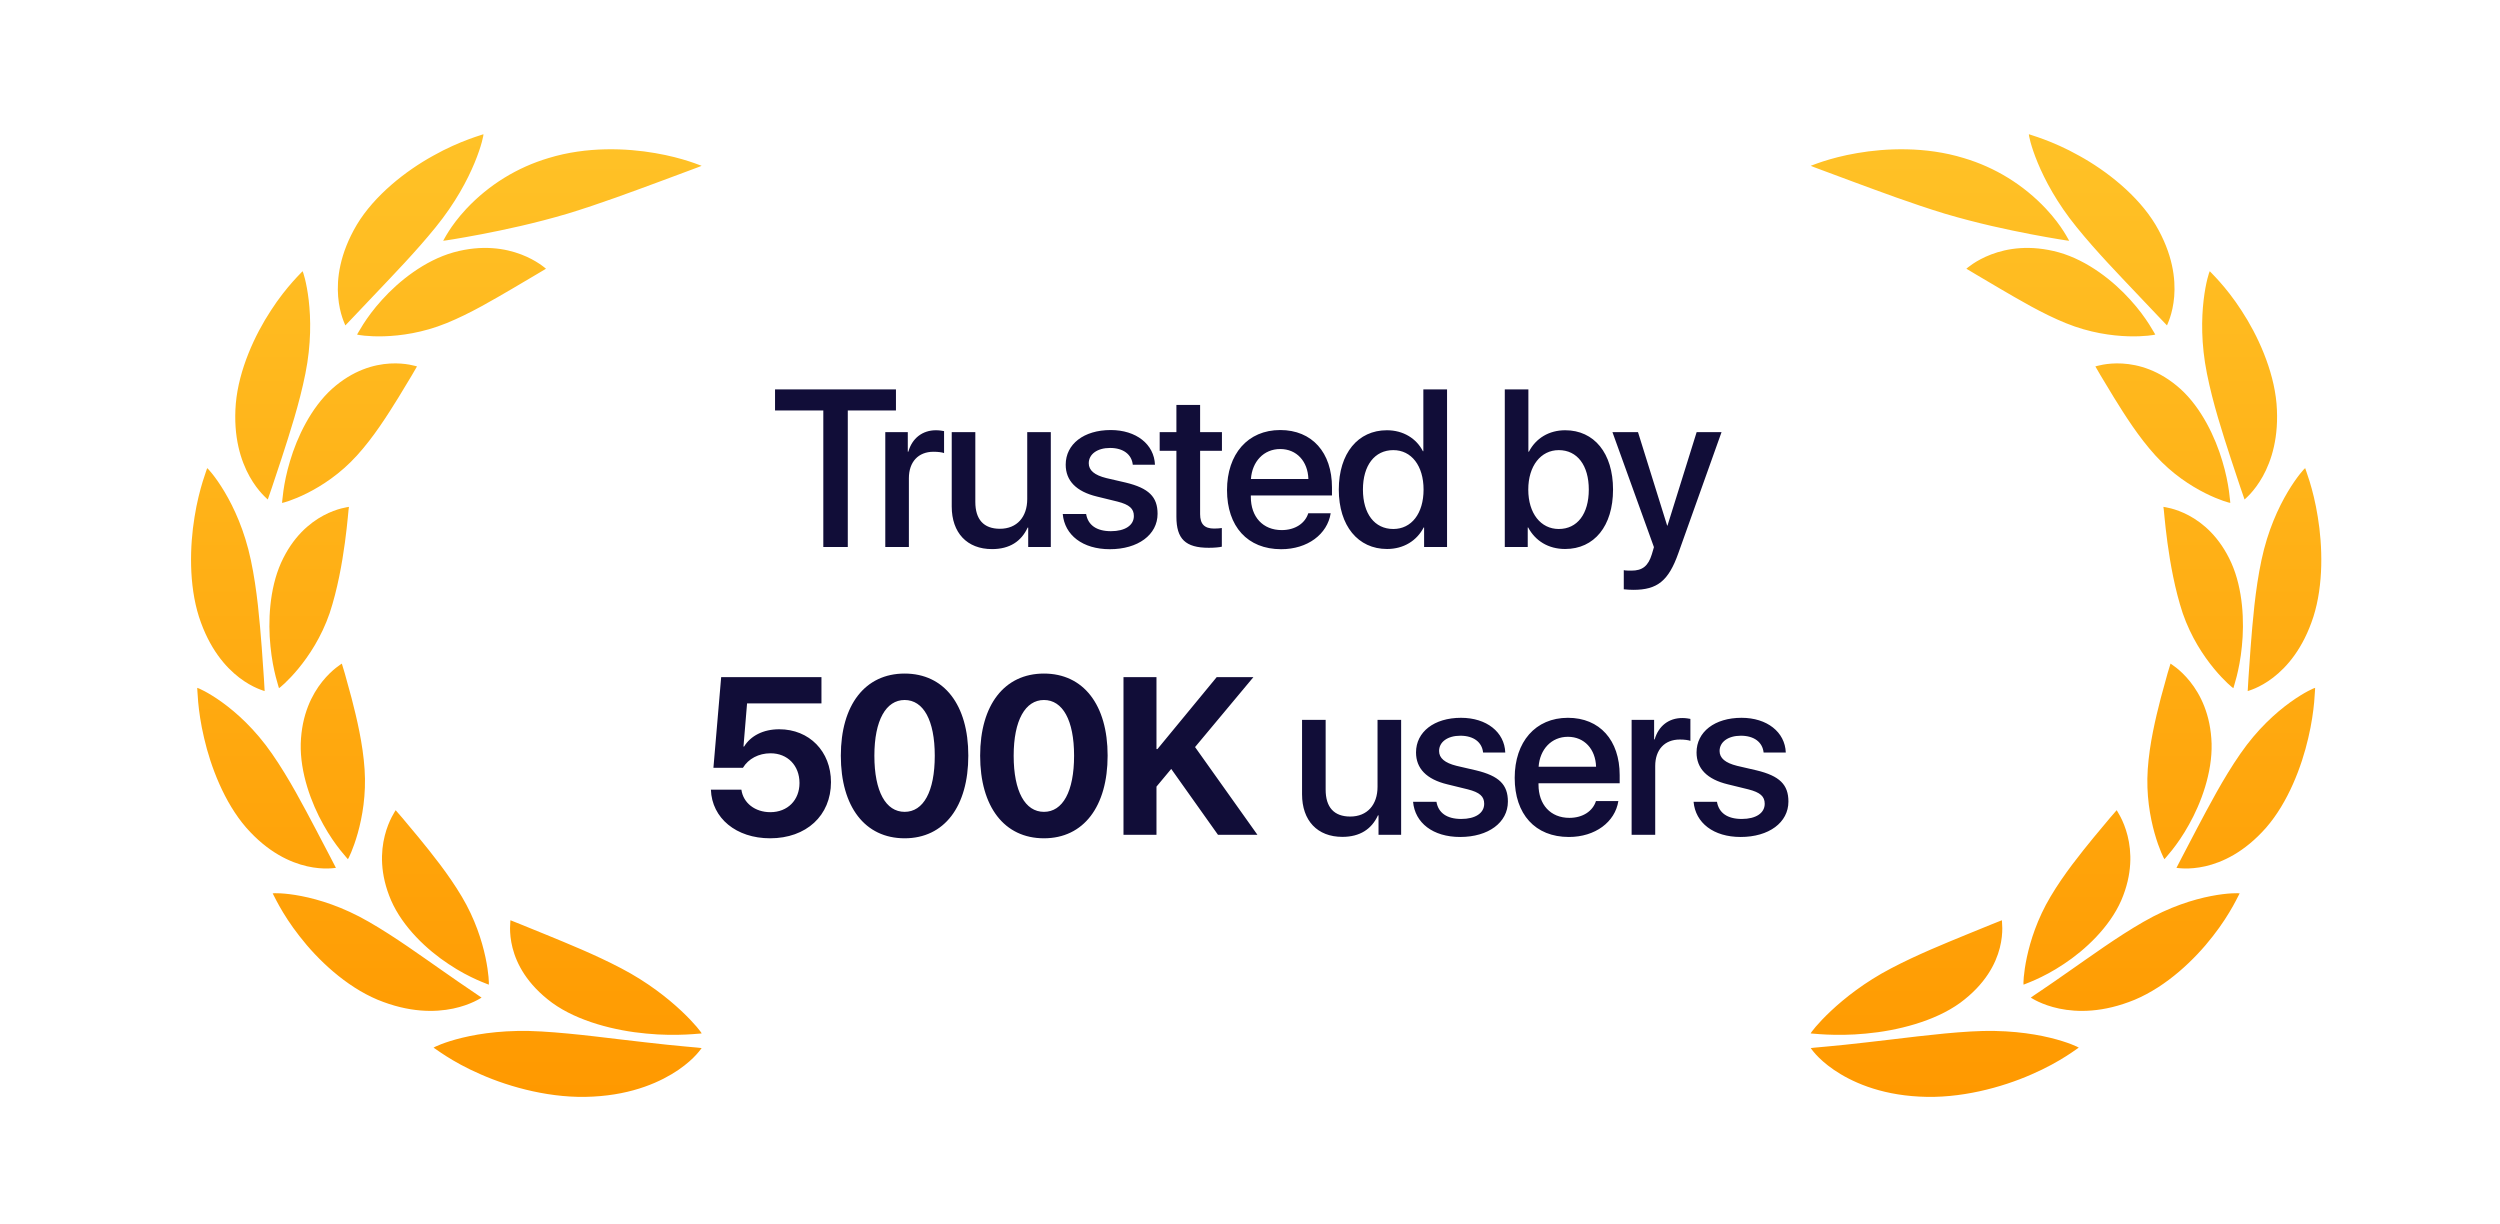
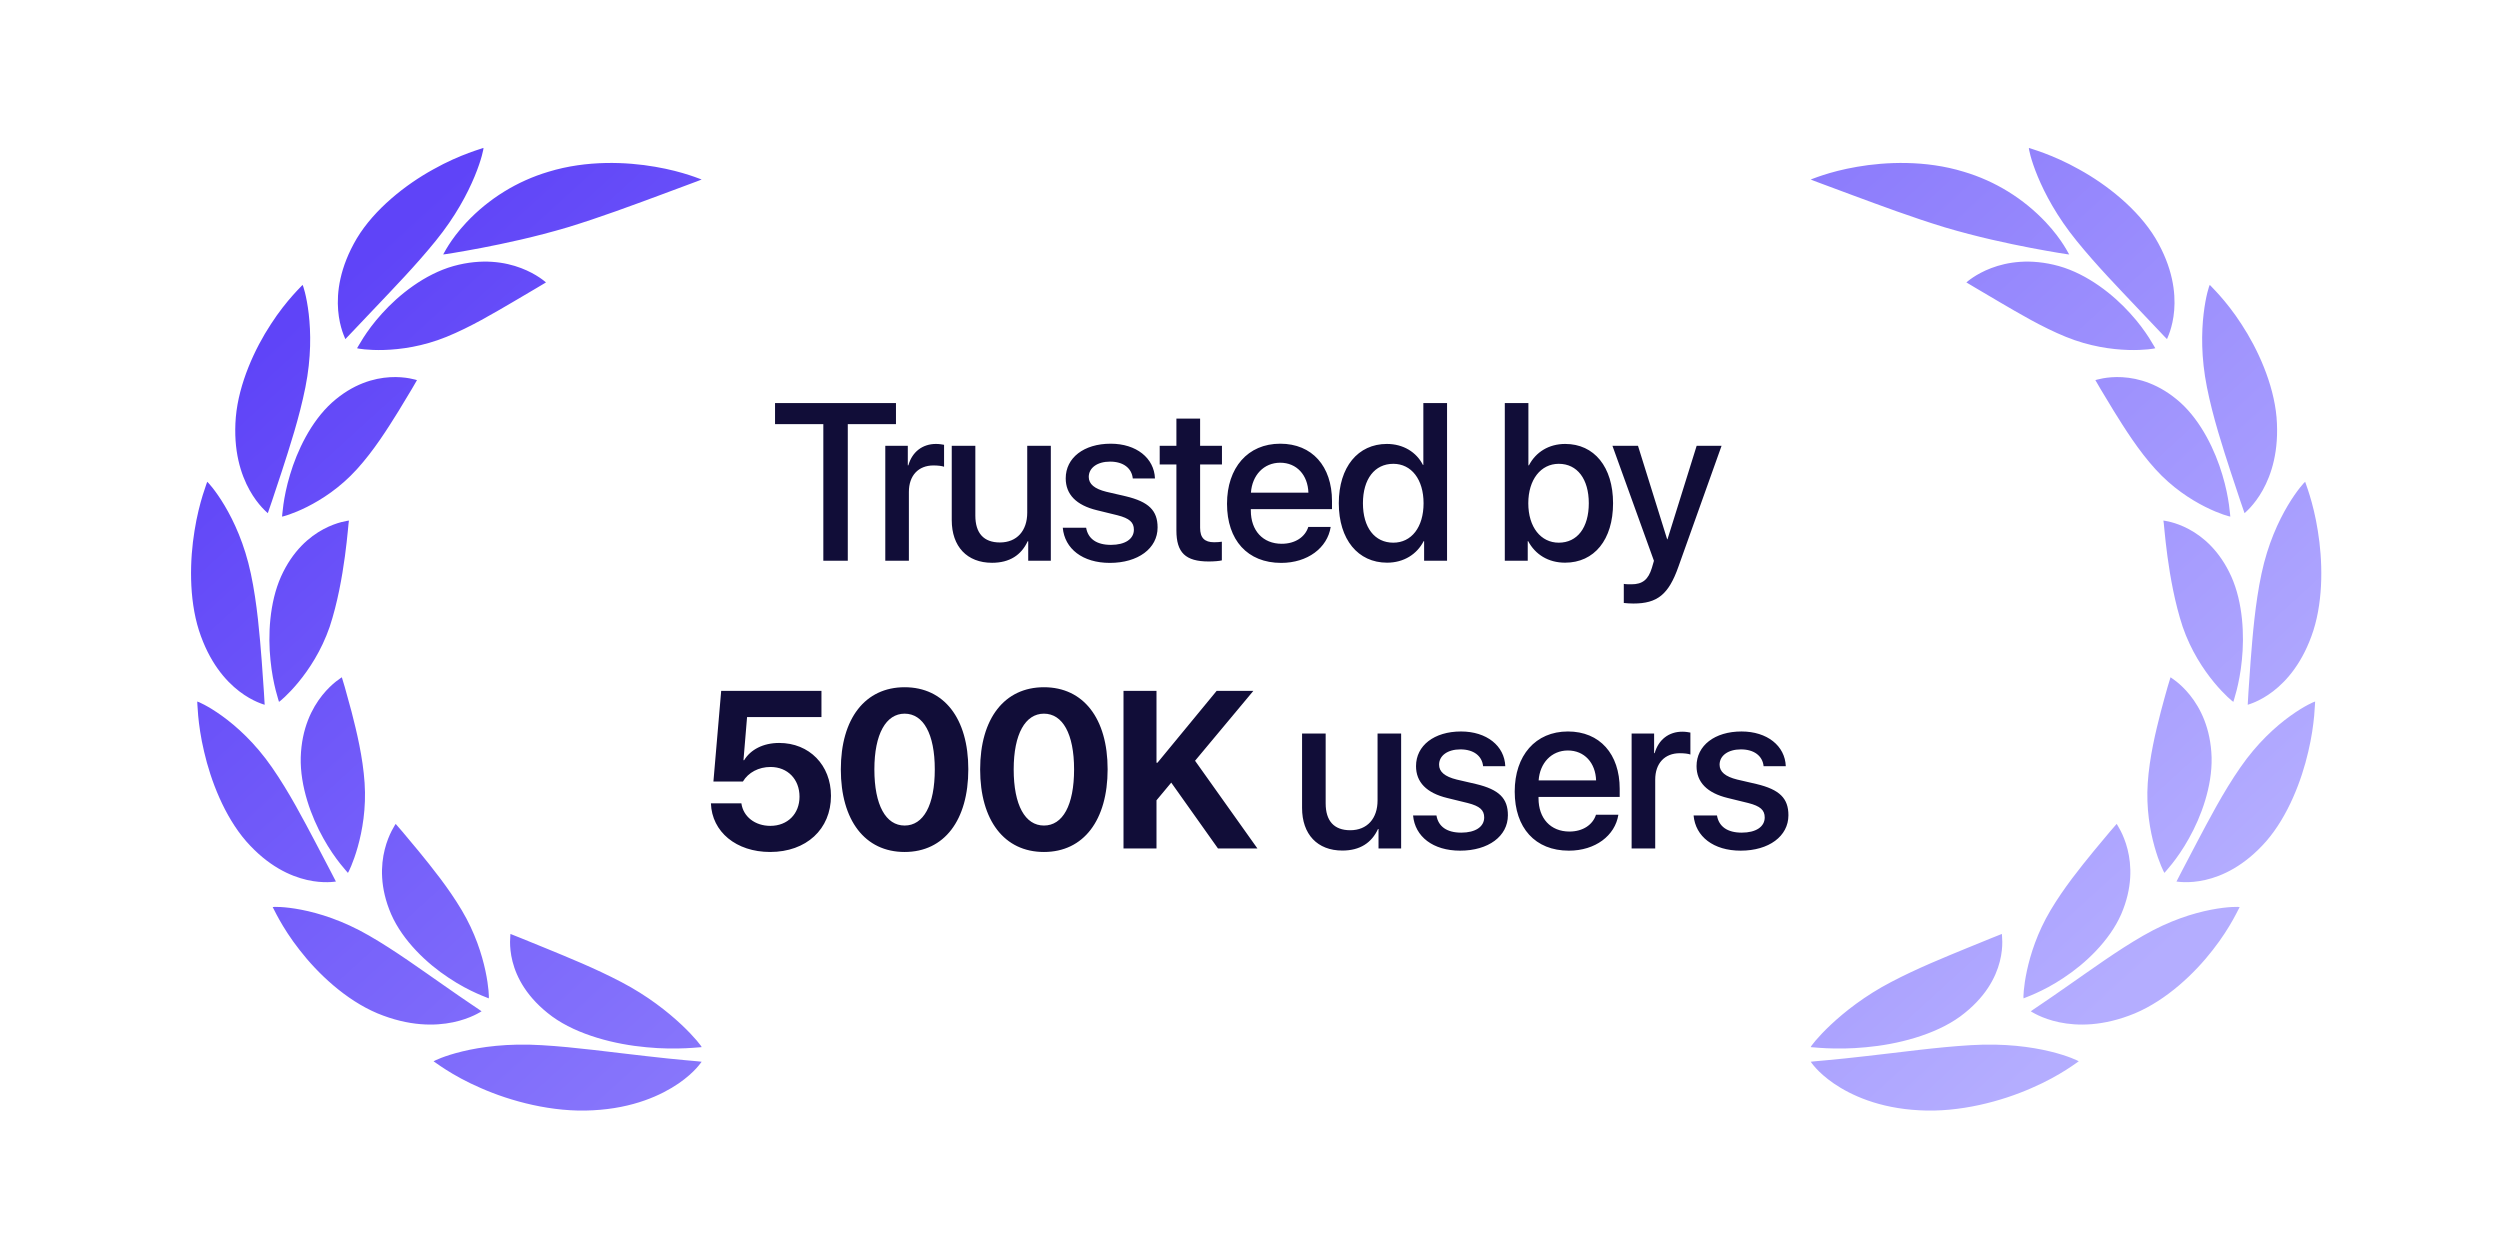
- <svg xmlns="http://www.w3.org/2000/svg" width="139" height="68" viewBox="0 0 139 68" fill="none">
-   <path d="M25.929 11.609C24.997 12.606 24.656 13.391 24.64 13.387C24.64 13.396 25.504 13.264 26.771 13.023C28.047 12.777 29.724 12.423 31.567 11.877C33.398 11.317 35.182 10.647 36.596 10.125C37.996 9.601 39.026 9.226 39.011 9.219C39.01 9.232 38.029 8.785 36.427 8.512C34.84 8.237 32.63 8.136 30.505 8.786C28.756 9.305 27.177 10.279 25.929 11.609ZM20.882 16.325C21.859 15.291 23.124 13.991 24.224 12.632C26.416 9.94 26.919 7.495 26.877 7.463C26.892 7.476 25.6 7.803 24.084 8.659C22.565 9.495 20.82 10.86 19.839 12.495C17.919 15.744 19.203 18.045 19.202 18.093C19.229 18.081 19.915 17.332 20.881 16.325H20.882ZM14.889 27.772C14.904 27.757 15.225 26.788 15.661 25.471C16.096 24.131 16.649 22.437 16.98 20.771C17.644 17.466 16.861 15.094 16.823 15.079C16.837 15.087 15.948 15.888 15.061 17.265C14.167 18.625 13.275 20.56 13.111 22.441C12.805 26.171 14.867 27.732 14.889 27.772ZM14.714 38.423C14.723 38.406 14.652 37.38 14.552 35.989C14.441 34.579 14.301 32.796 13.947 31.137C13.252 27.845 11.556 26.025 11.519 26.027C11.534 26.027 11.072 27.123 10.816 28.747C10.551 30.359 10.493 32.5 11.061 34.289C12.205 37.834 14.679 38.398 14.714 38.424L14.714 38.423ZM18.677 48.253C18.677 48.233 18.192 47.328 17.552 46.097C16.893 44.853 16.077 43.279 15.124 41.908C13.238 39.181 10.999 38.228 10.965 38.244C10.979 38.239 10.967 39.438 11.348 41.035C11.714 42.625 12.472 44.614 13.687 46.014C16.113 48.774 18.633 48.246 18.677 48.253ZM24.66 54.013C23.45 53.174 21.977 52.097 20.509 51.254C17.603 49.573 15.191 49.642 15.161 49.672C15.174 49.661 15.637 50.763 16.656 52.056C17.656 53.35 19.212 54.836 20.991 55.583C24.523 57.04 26.73 55.485 26.775 55.467C26.77 55.451 25.844 54.849 24.66 54.013ZM35.88 57.953C34.116 57.76 32.004 57.46 30.105 57.35C26.348 57.121 24.134 58.206 24.106 58.25C24.119 58.234 25.081 59.026 26.741 59.74C28.378 60.461 30.714 61.102 32.971 60.971C35.226 60.856 36.784 60.124 37.723 59.483C38.671 58.832 39 58.272 39.011 58.273C39.02 58.259 37.623 58.16 35.88 57.953ZM30.357 14.942C30.321 14.917 28.419 13.147 25.214 14.032C23.603 14.487 22.171 15.636 21.243 16.667C20.3 17.698 19.863 18.612 19.852 18.601C19.877 18.63 22.193 19.04 24.824 17.968C26.154 17.429 27.45 16.652 28.51 16.035C29.55 15.415 30.356 14.953 30.357 14.942ZM15.681 27.962C15.708 27.979 17.986 27.38 19.845 25.327C20.785 24.293 21.553 23.069 22.161 22.088C22.753 21.118 23.186 20.388 23.185 20.373C23.145 20.372 20.796 19.528 18.454 21.626C17.283 22.687 16.517 24.313 16.127 25.63C15.723 26.954 15.693 27.968 15.681 27.962ZM18.328 34.094C19.2 31.46 19.362 28.24 19.402 28.182C19.357 28.198 16.925 28.407 15.624 31.298C14.975 32.758 14.896 34.568 15.038 35.939C15.171 37.321 15.523 38.263 15.511 38.263C15.54 38.267 17.411 36.756 18.328 34.094ZM19.344 47.771C19.374 47.763 20.464 45.596 20.271 42.77C20.176 41.346 19.835 39.931 19.547 38.813C19.253 37.704 19.014 36.893 19.006 36.896C19.047 36.89 16.82 38.093 16.721 41.347C16.68 42.96 17.305 44.652 17.977 45.846C18.643 47.055 19.355 47.766 19.343 47.771H19.344ZM21.748 50.068C22.398 51.552 23.746 52.817 24.945 53.604C26.141 54.41 27.188 54.737 27.176 54.748C27.209 54.726 27.148 52.323 25.676 49.852C24.936 48.606 24.013 47.464 23.281 46.568C22.556 45.692 22.018 45.056 21.999 45.047C21.991 45.089 20.473 47.115 21.748 50.068ZM34.541 53.839C33.073 53.069 31.549 52.458 30.377 51.974C29.227 51.51 28.416 51.17 28.381 51.166C28.406 51.207 27.892 53.687 30.702 55.758C32.129 56.793 34.218 57.313 35.941 57.467C37.665 57.638 39.023 57.444 39.01 57.46C39.046 57.423 37.462 55.364 34.541 53.839ZM103.091 10.125C104.506 10.647 106.289 11.317 108.12 11.877C109.963 12.423 111.64 12.777 112.916 13.023C114.183 13.264 115.048 13.396 115.047 13.387C115.031 13.391 114.69 12.606 113.757 11.609C112.509 10.279 110.93 9.305 109.181 8.787C107.056 8.136 104.847 8.237 103.259 8.512C101.657 8.785 100.676 9.232 100.676 9.219C100.66 9.227 101.692 9.601 103.091 10.125ZM118.804 16.325C119.771 17.332 120.457 18.081 120.484 18.093C120.483 18.044 121.767 15.743 119.848 12.495C118.866 10.86 117.122 9.495 115.602 8.659C114.086 7.803 112.794 7.476 112.808 7.463C112.767 7.495 113.269 9.94 115.462 12.632C116.561 13.991 117.827 15.291 118.804 16.325ZM124.025 25.471C124.462 26.788 124.782 27.758 124.797 27.772C124.819 27.732 126.881 26.17 126.575 22.44C126.41 20.56 125.519 18.624 124.625 17.264C123.738 15.887 122.849 15.086 122.863 15.079C122.825 15.094 122.042 17.465 122.706 20.77C123.036 22.436 123.59 24.131 124.025 25.471ZM125.135 35.989C125.035 37.381 124.965 38.406 124.972 38.424C125.008 38.399 127.483 37.834 128.626 34.289C129.194 32.501 129.136 30.359 128.87 28.747C128.616 27.122 128.153 26.027 128.167 26.027C128.131 26.025 126.434 27.846 125.739 31.137C125.385 32.796 125.245 34.579 125.135 35.989ZM124.564 41.908C123.611 43.279 122.795 44.854 122.135 46.097C121.496 47.328 121.011 48.233 121.011 48.253C121.054 48.245 123.574 48.773 126 46.014C127.216 44.614 127.974 42.625 128.339 41.035C128.72 39.438 128.708 38.239 128.722 38.244C128.688 38.228 126.449 39.181 124.564 41.908ZM119.176 51.254C117.708 52.096 116.234 53.174 115.024 54.013C113.84 54.85 112.916 55.451 112.912 55.468C112.956 55.485 115.163 57.04 118.695 55.584C120.474 54.836 122.029 53.351 123.03 52.057C124.049 50.763 124.511 49.661 124.525 49.672C124.494 49.642 122.082 49.573 119.177 51.254H119.176ZM109.58 57.35C107.682 57.46 105.57 57.759 103.805 57.953C102.062 58.16 100.667 58.26 100.676 58.273C100.686 58.272 101.015 58.832 101.964 59.483C102.902 60.124 104.461 60.857 106.715 60.971C108.972 61.102 111.308 60.461 112.946 59.74C114.605 59.026 115.567 58.233 115.581 58.25C115.551 58.206 113.339 57.122 109.581 57.35H109.58ZM119.835 18.601C119.823 18.612 119.386 17.698 118.443 16.667C117.516 15.636 116.083 14.487 114.473 14.032C111.268 13.147 109.366 14.917 109.33 14.941C109.33 14.953 110.137 15.415 111.177 16.035C112.237 16.652 113.533 17.429 114.863 17.968C117.494 19.04 119.811 18.63 119.835 18.601ZM116.502 20.373C116.501 20.387 116.934 21.116 117.526 22.087C118.133 23.068 118.902 24.293 119.842 25.326C121.701 27.379 123.979 27.978 124.005 27.961C123.994 27.966 123.964 26.953 123.56 25.629C123.17 24.312 122.404 22.686 121.232 21.624C118.891 19.528 116.541 20.373 116.502 20.373ZM124.063 31.298C122.762 28.407 120.33 28.198 120.285 28.182C120.325 28.24 120.487 31.46 121.359 34.094C122.277 36.757 124.146 38.267 124.175 38.263C124.163 38.263 124.516 37.32 124.648 35.939C124.791 34.568 124.712 32.758 124.063 31.298ZM120.139 38.813C119.852 39.931 119.511 41.346 119.415 42.77C119.223 45.596 120.312 47.763 120.343 47.771C120.331 47.766 121.043 47.055 121.708 45.846C122.381 44.652 123.006 42.96 122.965 41.347C122.866 38.093 120.64 36.889 120.681 36.896C120.673 36.893 120.433 37.704 120.139 38.813ZM114.741 53.605C115.94 52.817 117.288 51.552 117.939 50.069C119.213 47.116 117.695 45.089 117.686 45.047C117.668 45.056 117.13 45.692 116.404 46.568C115.673 47.464 114.749 48.606 114.01 49.852C112.538 52.324 112.476 54.726 112.509 54.748C112.498 54.737 113.545 54.41 114.741 53.604V53.605ZM103.746 57.467C105.468 57.313 107.557 56.793 108.985 55.758C111.795 53.686 111.281 51.207 111.305 51.166C111.27 51.169 110.459 51.51 109.31 51.974C108.137 52.458 106.614 53.069 105.145 53.84C102.225 55.364 100.641 57.423 100.676 57.46C100.664 57.445 102.022 57.638 103.746 57.467Z" fill="url(#paint0_linear_2013_3281)" />
-   <path d="M47.137 30.415H45.776V22.822H43.092V21.65H49.815V22.822H47.137V30.415ZM49.222 30.415V24.025H50.473V25.112H50.504C50.716 24.365 51.287 23.922 52.04 23.922C52.228 23.922 52.392 23.952 52.49 23.97V25.191C52.386 25.149 52.156 25.118 51.901 25.118C51.056 25.118 50.534 25.683 50.534 26.588V30.415H49.222ZM58.425 24.025V30.415H57.168V29.333H57.138C56.785 30.099 56.136 30.53 55.158 30.53C53.767 30.53 52.916 29.625 52.916 28.161V24.025H54.228V27.906C54.228 28.878 54.69 29.4 55.595 29.4C56.543 29.4 57.114 28.744 57.114 27.748V24.025H58.425ZM59.253 25.835C59.253 24.693 60.261 23.91 61.756 23.91C63.177 23.91 64.173 24.705 64.216 25.841H62.983C62.922 25.264 62.454 24.906 61.719 24.906C61.008 24.906 60.535 25.252 60.535 25.756C60.535 26.151 60.851 26.418 61.513 26.582L62.588 26.831C63.875 27.141 64.361 27.627 64.361 28.568C64.361 29.734 63.274 30.536 61.707 30.536C60.195 30.536 59.193 29.753 59.089 28.58H60.389C60.492 29.194 60.966 29.534 61.768 29.534C62.557 29.534 63.043 29.206 63.043 28.69C63.043 28.283 62.8 28.058 62.132 27.888L60.99 27.608C59.836 27.329 59.253 26.728 59.253 25.835ZM65.408 22.513H66.726V24.025H67.94V25.064H66.726V28.586C66.726 29.139 66.969 29.388 67.503 29.388C67.637 29.388 67.849 29.376 67.934 29.358V30.396C67.789 30.433 67.497 30.457 67.206 30.457C65.912 30.457 65.408 29.965 65.408 28.732V25.064H64.478V24.025H65.408V22.513ZM71.18 24.966C70.262 24.966 69.618 25.665 69.552 26.631H72.746C72.716 25.653 72.097 24.966 71.18 24.966ZM72.74 28.538H73.986C73.803 29.704 72.698 30.536 71.234 30.536C69.357 30.536 68.222 29.267 68.222 27.25C68.222 25.246 69.376 23.91 71.18 23.91C72.953 23.91 74.058 25.161 74.058 27.098V27.548H69.546V27.627C69.546 28.738 70.214 29.473 71.264 29.473C72.012 29.473 72.564 29.096 72.74 28.538ZM77.121 30.524C75.506 30.524 74.437 29.236 74.437 27.22C74.437 25.203 75.506 23.922 77.109 23.922C78.026 23.922 78.755 24.383 79.114 25.088H79.138V21.65H80.456V30.415H79.18V29.327H79.156C78.779 30.056 78.051 30.524 77.121 30.524ZM77.468 25.027C76.429 25.027 75.779 25.878 75.779 27.22C75.779 28.568 76.429 29.412 77.468 29.412C78.476 29.412 79.15 28.556 79.15 27.22C79.15 25.896 78.476 25.027 77.468 25.027ZM87.019 30.524C86.084 30.524 85.361 30.068 84.966 29.327H84.942V30.415H83.666V21.65H84.978V25.112H85.009C85.391 24.371 86.12 23.922 87.025 23.922C88.635 23.922 89.685 25.197 89.685 27.22C89.685 29.248 88.641 30.524 87.019 30.524ZM86.667 25.027C85.671 25.027 84.972 25.902 84.972 27.22C84.972 28.55 85.671 29.412 86.667 29.412C87.699 29.412 88.337 28.574 88.337 27.22C88.337 25.878 87.699 25.027 86.667 25.027ZM90.817 32.795C90.714 32.795 90.38 32.783 90.282 32.765V31.702C90.38 31.727 90.598 31.727 90.708 31.727C91.321 31.727 91.643 31.471 91.843 30.815C91.843 30.803 91.959 30.427 91.959 30.421L89.651 24.025H91.072L92.694 29.224H92.712L94.334 24.025H95.718L93.319 30.749C92.773 32.297 92.147 32.795 90.817 32.795ZM42.818 46.609C40.936 46.609 39.581 45.491 39.526 43.906H41.221C41.324 44.647 41.98 45.157 42.831 45.157C43.79 45.157 44.452 44.489 44.452 43.536C44.452 42.564 43.79 41.883 42.843 41.883C42.181 41.883 41.61 42.187 41.306 42.691H39.666L40.097 37.65H45.673V39.108H41.537L41.337 41.507H41.373C41.731 40.918 42.43 40.547 43.323 40.547C44.999 40.547 46.202 41.78 46.202 43.487C46.202 45.346 44.829 46.609 42.818 46.609ZM50.297 46.609C48.092 46.609 46.75 44.854 46.75 42.017C46.75 39.187 48.104 37.45 50.297 37.45C52.49 37.45 53.838 39.181 53.838 42.011C53.838 44.842 52.502 46.609 50.297 46.609ZM50.297 45.139C51.342 45.139 51.973 44.015 51.973 42.017C51.973 40.037 51.336 38.92 50.297 38.92C49.264 38.92 48.615 40.043 48.615 42.017C48.615 44.009 49.252 45.139 50.297 45.139ZM58.043 46.609C55.838 46.609 54.496 44.854 54.496 42.017C54.496 39.187 55.85 37.45 58.043 37.45C60.235 37.45 61.584 39.181 61.584 42.011C61.584 44.842 60.248 46.609 58.043 46.609ZM58.043 45.139C59.087 45.139 59.719 44.015 59.719 42.017C59.719 40.037 59.081 38.92 58.043 38.92C57.01 38.92 56.36 40.043 56.36 42.017C56.36 44.009 56.998 45.139 58.043 45.139ZM64.3 46.415H62.466V37.65H64.3V41.647H64.355L67.647 37.65H69.688L66.445 41.537L69.913 46.415H67.72L65.12 42.752L64.3 43.736V46.415ZM77.903 40.025V46.415H76.646V45.333H76.615C76.263 46.099 75.613 46.53 74.635 46.53C73.245 46.53 72.394 45.625 72.394 44.161V40.025H73.706V43.906C73.706 44.878 74.168 45.4 75.073 45.4C76.02 45.4 76.591 44.744 76.591 43.748V40.025H77.903ZM78.731 41.835C78.731 40.693 79.739 39.91 81.233 39.91C82.655 39.91 83.651 40.705 83.693 41.841H82.46C82.4 41.264 81.932 40.906 81.197 40.906C80.486 40.906 80.013 41.252 80.013 41.756C80.013 42.151 80.328 42.418 80.99 42.582L82.065 42.831C83.353 43.141 83.839 43.627 83.839 44.568C83.839 45.734 82.752 46.536 81.185 46.536C79.672 46.536 78.67 45.752 78.567 44.58H79.867C79.97 45.194 80.444 45.534 81.246 45.534C82.035 45.534 82.521 45.206 82.521 44.69C82.521 44.283 82.278 44.058 81.61 43.888L80.468 43.608C79.314 43.329 78.731 42.728 78.731 41.835ZM87.175 40.966C86.258 40.966 85.614 41.665 85.547 42.631H88.742C88.712 41.653 88.092 40.966 87.175 40.966ZM88.736 44.538H89.981C89.799 45.704 88.694 46.536 87.23 46.536C85.353 46.536 84.217 45.267 84.217 43.25C84.217 41.246 85.371 39.91 87.175 39.91C88.949 39.91 90.054 41.161 90.054 43.098V43.548H85.541V43.627C85.541 44.738 86.21 45.473 87.26 45.473C88.007 45.473 88.56 45.096 88.736 44.538ZM90.718 46.415V40.025H91.969V41.112H91.999C92.212 40.365 92.783 39.922 93.536 39.922C93.725 39.922 93.888 39.952 93.986 39.97V41.191C93.882 41.149 93.652 41.118 93.397 41.118C92.552 41.118 92.03 41.683 92.03 42.588V46.415H90.718ZM94.328 41.835C94.328 40.693 95.336 39.91 96.83 39.91C98.251 39.91 99.247 40.705 99.29 41.841H98.057C97.996 41.264 97.528 40.906 96.793 40.906C96.083 40.906 95.609 41.252 95.609 41.756C95.609 42.151 95.925 42.418 96.587 42.582L97.662 42.831C98.95 43.141 99.436 43.627 99.436 44.568C99.436 45.734 98.348 46.536 96.781 46.536C95.269 46.536 94.267 45.752 94.163 44.58H95.463C95.567 45.194 96.04 45.534 96.842 45.534C97.632 45.534 98.118 45.206 98.118 44.69C98.118 44.283 97.875 44.058 97.207 43.888L96.065 43.608C94.911 43.329 94.328 42.728 94.328 41.835Z" fill="#110D38" />
+ <svg xmlns="http://www.w3.org/2000/svg" width="139" height="69" viewBox="0 0 139 69" fill="none">
+   <path d="M25.929 12.37C24.997 13.366 24.656 14.152 24.64 14.148C24.64 14.157 25.504 14.025 26.771 13.784C28.047 13.538 29.724 13.184 31.567 12.637C33.398 12.078 35.182 11.408 36.596 10.886C37.996 10.362 39.026 9.987 39.011 9.98C39.011 9.993 38.029 9.546 36.427 9.273C34.84 8.998 32.63 8.897 30.505 9.547C28.756 10.066 27.177 11.04 25.929 12.37ZM20.882 17.086C21.859 16.052 23.124 14.752 24.224 13.393C26.416 10.701 26.919 8.256 26.878 8.224C26.892 8.237 25.601 8.564 24.085 9.42C22.565 10.256 20.821 11.621 19.839 13.255C17.919 16.504 19.203 18.806 19.202 18.854C19.229 18.842 19.915 18.093 20.881 17.086H20.882ZM14.89 28.533C14.905 28.518 15.225 27.549 15.661 26.232C16.096 24.892 16.649 23.197 16.98 21.531C17.645 18.227 16.862 15.855 16.823 15.84C16.837 15.848 15.948 16.649 15.061 18.025C14.167 19.385 13.275 21.321 13.111 23.201C12.805 26.932 14.867 28.493 14.89 28.533ZM14.715 39.184C14.723 39.167 14.652 38.141 14.552 36.749C14.441 35.34 14.301 33.557 13.948 31.898C13.253 28.606 11.556 26.786 11.52 26.787C11.534 26.787 11.072 27.884 10.816 29.507C10.551 31.119 10.493 33.261 11.061 35.05C12.205 38.594 14.679 39.159 14.714 39.185L14.715 39.184ZM18.677 49.014C18.677 48.994 18.192 48.089 17.552 46.858C16.893 45.614 16.077 44.039 15.124 42.669C13.239 39.942 10.999 38.988 10.966 39.005C10.979 39 10.967 40.199 11.349 41.796C11.714 43.386 12.472 45.374 13.687 46.774C16.113 49.535 18.633 49.007 18.677 49.014ZM24.66 54.773C23.45 53.935 21.977 52.858 20.51 52.014C17.603 50.334 15.191 50.402 15.161 50.433C15.174 50.422 15.637 51.523 16.656 52.817C17.656 54.111 19.213 55.597 20.991 56.344C24.523 57.801 26.73 56.245 26.775 56.228C26.77 56.211 25.844 55.61 24.66 54.773ZM35.88 58.714C34.116 58.521 32.004 58.221 30.105 58.111C26.348 57.882 24.134 58.967 24.106 59.011C24.119 58.994 25.081 59.787 26.741 60.5C28.378 61.222 30.715 61.863 32.971 61.732C35.226 61.617 36.784 60.885 37.723 60.244C38.671 59.593 39 59.033 39.011 59.033C39.02 59.02 37.623 58.921 35.88 58.714ZM30.357 15.703C30.322 15.678 28.419 13.908 25.214 14.793C23.603 15.248 22.171 16.397 21.244 17.427C20.301 18.459 19.864 19.373 19.852 19.362C19.877 19.39 22.193 19.801 24.824 18.729C26.154 18.189 27.45 17.413 28.51 16.795C29.55 16.176 30.356 15.714 30.357 15.703ZM15.682 28.723C15.708 28.739 17.986 28.141 19.845 26.087C20.785 25.053 21.554 23.829 22.162 22.849C22.753 21.879 23.186 21.149 23.185 21.134C23.145 21.133 20.796 20.288 18.455 22.386C17.283 23.448 16.517 25.074 16.127 26.391C15.723 27.714 15.693 28.729 15.682 28.723ZM18.329 34.855C19.2 32.221 19.362 29.001 19.402 28.943C19.357 28.959 16.925 29.168 15.624 32.059C14.975 33.519 14.896 35.329 15.038 36.7C15.171 38.082 15.523 39.024 15.512 39.024C15.541 39.028 17.411 37.516 18.329 34.855ZM19.345 48.532C19.374 48.523 20.464 46.356 20.272 43.531C20.176 42.106 19.835 40.692 19.547 39.574C19.253 38.465 19.014 37.654 19.006 37.657C19.047 37.651 16.82 38.854 16.721 42.108C16.68 43.721 17.305 45.413 17.977 46.607C18.643 47.816 19.355 48.527 19.344 48.532H19.345ZM21.748 50.829C22.399 52.313 23.746 53.578 24.945 54.365C26.141 55.171 27.189 55.498 27.176 55.509C27.209 55.487 27.148 53.083 25.676 50.613C24.936 49.367 24.013 48.225 23.281 47.329C22.556 46.453 22.018 45.816 21.999 45.808C21.991 45.85 20.473 47.876 21.748 50.829ZM34.542 54.6C33.073 53.83 31.55 53.219 30.377 52.735C29.227 52.271 28.417 51.931 28.381 51.927C28.406 51.968 27.892 54.447 30.702 56.518C32.129 57.554 34.218 58.074 35.941 58.227C37.666 58.399 39.023 58.205 39.011 58.221C39.046 58.183 37.462 56.124 34.542 54.6ZM103.091 10.886C104.506 11.408 106.289 12.078 108.12 12.637C109.963 13.184 111.64 13.538 112.917 13.784C114.183 14.025 115.048 14.157 115.047 14.148C115.031 14.152 114.69 13.366 113.757 12.37C112.509 11.04 110.93 10.066 109.182 9.548C107.056 8.897 104.847 8.998 103.259 9.273C101.657 9.546 100.677 9.993 100.676 9.98C100.66 9.988 101.692 10.362 103.091 10.886ZM118.804 17.086C119.771 18.093 120.457 18.842 120.485 18.854C120.483 18.805 121.767 16.503 119.848 13.256C118.866 11.621 117.122 10.256 115.602 9.42C114.086 8.564 112.794 8.237 112.808 8.224C112.767 8.256 113.269 10.701 115.462 13.393C116.561 14.752 117.828 16.052 118.804 17.086ZM124.025 26.232C124.462 27.549 124.782 28.519 124.797 28.533C124.819 28.493 126.882 26.931 126.576 23.201C126.41 21.321 125.519 19.384 124.625 18.024C123.738 16.648 122.849 15.847 122.863 15.839C122.825 15.854 122.042 18.226 122.706 21.531C123.036 23.197 123.59 24.892 124.025 26.232ZM125.135 36.749C125.036 38.142 124.965 39.167 124.973 39.185C125.008 39.16 127.483 38.594 128.626 35.05C129.194 33.261 129.136 31.119 128.87 29.508C128.616 27.883 128.154 26.788 128.167 26.787C128.131 26.786 126.435 28.607 125.74 31.898C125.386 33.557 125.245 35.34 125.135 36.749ZM124.564 42.669C123.611 44.039 122.795 45.615 122.136 46.858C121.496 48.089 121.011 48.994 121.011 49.014C121.054 49.006 123.574 49.534 126 46.775C127.216 45.374 127.974 43.386 128.339 41.796C128.72 40.199 128.708 39 128.722 39.005C128.688 38.988 126.449 39.942 124.564 42.669ZM119.176 52.014C117.708 52.857 116.235 53.935 115.025 54.773C113.84 55.611 112.917 56.211 112.912 56.229C112.956 56.245 115.163 57.801 118.695 56.345C120.474 55.597 122.029 54.112 123.03 52.818C124.049 51.523 124.511 50.421 124.526 50.433C124.494 50.402 122.083 50.334 119.177 52.014H119.176ZM109.58 58.111C107.682 58.221 105.57 58.52 103.805 58.714C102.062 58.921 100.667 59.021 100.676 59.033C100.686 59.033 101.015 59.593 101.964 60.244C102.902 60.885 104.461 61.617 106.715 61.732C108.972 61.863 111.308 61.222 112.946 60.5C114.605 59.787 115.567 58.994 115.581 59.011C115.551 58.967 113.339 57.882 109.581 58.111H109.58ZM119.835 19.362C119.824 19.373 119.387 18.459 118.443 17.427C117.517 16.397 116.084 15.248 114.473 14.793C111.268 13.908 109.366 15.678 109.33 15.702C109.33 15.713 110.137 16.176 111.177 16.795C112.237 17.413 113.534 18.189 114.863 18.729C117.494 19.801 119.811 19.39 119.835 19.362ZM116.502 21.134C116.502 21.148 116.934 21.877 117.526 22.848C118.134 23.828 118.902 25.053 119.842 26.087C121.701 28.14 123.979 28.739 124.006 28.722C123.994 28.727 123.964 27.714 123.56 26.39C123.17 25.073 122.404 23.447 121.233 22.385C118.891 20.288 116.541 21.133 116.502 21.134ZM124.063 32.059C122.762 29.168 120.33 28.959 120.285 28.943C120.325 29.001 120.487 32.221 121.359 34.855C122.277 37.517 124.146 39.028 124.175 39.024C124.163 39.024 124.516 38.081 124.648 36.7C124.791 35.329 124.712 33.519 124.063 32.059ZM120.14 39.574C119.852 40.692 119.511 42.106 119.415 43.531C119.223 46.356 120.312 48.523 120.343 48.532C120.331 48.527 121.043 47.816 121.709 46.607C122.381 45.413 123.006 43.721 122.965 42.108C122.866 38.854 120.64 37.65 120.681 37.657C120.674 37.654 120.433 38.465 120.14 39.574ZM114.741 54.365C115.94 53.578 117.288 52.313 117.939 50.829C119.213 47.876 117.695 45.85 117.687 45.808C117.668 45.816 117.13 46.453 116.405 47.329C115.673 48.225 114.749 49.367 114.01 50.613C112.538 53.084 112.476 55.487 112.509 55.509C112.498 55.498 113.545 55.171 114.741 54.365V54.365ZM103.746 58.227C105.468 58.074 107.557 57.554 108.985 56.518C111.795 54.447 111.281 51.968 111.305 51.927C111.271 51.93 110.459 52.271 109.31 52.735C108.138 53.219 106.614 53.83 105.145 54.601C102.225 56.124 100.641 58.183 100.676 58.221C100.664 58.206 102.022 58.399 103.746 58.227Z" fill="url(#paint0_linear_2104_7204)" />
+   <path d="M47.137 31.175H45.777V23.583H43.092V22.411H49.816V23.583H47.137V31.175ZM49.222 31.175V24.786H50.474V25.873H50.504C50.716 25.126 51.287 24.683 52.041 24.683C52.229 24.683 52.393 24.713 52.49 24.731V25.952C52.387 25.909 52.156 25.879 51.901 25.879C51.057 25.879 50.534 26.444 50.534 27.349V31.175H49.222ZM58.426 24.786V31.175H57.169V30.094H57.138C56.786 30.86 56.136 31.291 55.158 31.291C53.767 31.291 52.917 30.386 52.917 28.922V24.786H54.229V28.667C54.229 29.639 54.69 30.161 55.595 30.161C56.543 30.161 57.114 29.505 57.114 28.509V24.786H58.426ZM59.254 26.596C59.254 25.454 60.262 24.67 61.756 24.67C63.177 24.67 64.173 25.466 64.216 26.602H62.983C62.922 26.025 62.454 25.666 61.719 25.666C61.009 25.666 60.535 26.013 60.535 26.517C60.535 26.912 60.851 27.179 61.513 27.343L62.588 27.592C63.876 27.901 64.362 28.387 64.362 29.329C64.362 30.495 63.274 31.297 61.707 31.297C60.195 31.297 59.193 30.513 59.09 29.341H60.389C60.493 29.954 60.966 30.295 61.768 30.295C62.558 30.295 63.044 29.967 63.044 29.45C63.044 29.043 62.801 28.819 62.133 28.649L60.991 28.369C59.837 28.09 59.254 27.488 59.254 26.596ZM65.408 23.273H66.726V24.786H67.941V25.824H66.726V29.347C66.726 29.9 66.969 30.149 67.504 30.149C67.637 30.149 67.85 30.137 67.935 30.119V31.157C67.789 31.194 67.497 31.218 67.206 31.218C65.912 31.218 65.408 30.726 65.408 29.493V25.824H64.479V24.786H65.408V23.273ZM71.18 25.727C70.263 25.727 69.619 26.426 69.552 27.391H72.747C72.716 26.413 72.097 25.727 71.18 25.727ZM72.741 29.299H73.986C73.804 30.465 72.698 31.297 71.234 31.297C69.358 31.297 68.222 30.027 68.222 28.011C68.222 26.006 69.376 24.67 71.18 24.67C72.953 24.67 74.059 25.922 74.059 27.859V28.308H69.546V28.387C69.546 29.499 70.214 30.234 71.265 30.234C72.012 30.234 72.565 29.857 72.741 29.299ZM77.122 31.285C75.506 31.285 74.437 29.997 74.437 27.98C74.437 25.964 75.506 24.683 77.11 24.683C78.027 24.683 78.756 25.144 79.114 25.849H79.138V22.411H80.456V31.175H79.181V30.088H79.156C78.78 30.817 78.051 31.285 77.122 31.285ZM77.468 25.788C76.429 25.788 75.779 26.638 75.779 27.98C75.779 29.329 76.429 30.173 77.468 30.173C78.476 30.173 79.15 29.317 79.15 27.98C79.15 26.656 78.476 25.788 77.468 25.788ZM87.019 31.285C86.084 31.285 85.361 30.829 84.966 30.088H84.942V31.175H83.667V22.411H84.979V25.873H85.009C85.392 25.132 86.121 24.683 87.025 24.683C88.635 24.683 89.686 25.958 89.686 27.98C89.686 30.009 88.641 31.285 87.019 31.285ZM86.667 25.788C85.671 25.788 84.973 26.663 84.973 27.98C84.973 29.311 85.671 30.173 86.667 30.173C87.7 30.173 88.337 29.335 88.337 27.98C88.337 26.638 87.7 25.788 86.667 25.788ZM90.817 33.556C90.714 33.556 90.38 33.544 90.283 33.526V32.463C90.38 32.487 90.599 32.487 90.708 32.487C91.321 32.487 91.643 32.232 91.844 31.576C91.844 31.564 91.959 31.187 91.959 31.181L89.651 24.786H91.072L92.694 29.985H92.712L94.334 24.786H95.719L93.32 31.509C92.773 33.058 92.147 33.556 90.817 33.556ZM42.819 47.37C40.936 47.37 39.581 46.252 39.527 44.667H41.221C41.325 45.408 41.981 45.918 42.831 45.918C43.791 45.918 44.453 45.25 44.453 44.296C44.453 43.325 43.791 42.644 42.843 42.644C42.181 42.644 41.61 42.948 41.306 43.452H39.666L40.098 38.411H45.673V39.869H41.537L41.337 42.268H41.373C41.732 41.679 42.43 41.308 43.323 41.308C44.999 41.308 46.202 42.541 46.202 44.248C46.202 46.106 44.829 47.37 42.819 47.37ZM50.297 47.37C48.093 47.37 46.75 45.614 46.75 42.778C46.75 39.947 48.105 38.21 50.297 38.21C52.49 38.21 53.838 39.941 53.838 42.772C53.838 45.602 52.502 47.37 50.297 47.37ZM50.297 45.9C51.342 45.9 51.974 44.776 51.974 42.778C51.974 40.798 51.336 39.68 50.297 39.68C49.265 39.68 48.615 40.804 48.615 42.778C48.615 44.77 49.253 45.9 50.297 45.9ZM58.043 47.37C55.838 47.37 54.496 45.614 54.496 42.778C54.496 39.947 55.85 38.21 58.043 38.21C60.236 38.21 61.584 39.941 61.584 42.772C61.584 45.602 60.248 47.37 58.043 47.37ZM58.043 45.9C59.088 45.9 59.719 44.776 59.719 42.778C59.719 40.798 59.082 39.68 58.043 39.68C57.011 39.68 56.361 40.804 56.361 42.778C56.361 44.77 56.998 45.9 58.043 45.9ZM64.301 47.175H62.467V38.411H64.301V42.407H64.356L67.647 38.411H69.688L66.445 42.298L69.913 47.175H67.72L65.121 43.513L64.301 44.497V47.175ZM77.903 40.786V47.175H76.646V46.094H76.616C76.264 46.859 75.614 47.291 74.636 47.291C73.245 47.291 72.395 46.386 72.395 44.922V40.786H73.707V44.667C73.707 45.639 74.168 46.161 75.073 46.161C76.021 46.161 76.592 45.505 76.592 44.509V40.786H77.903ZM78.731 42.596C78.731 41.454 79.74 40.67 81.234 40.67C82.655 40.67 83.651 41.466 83.694 42.602H82.461C82.4 42.025 81.932 41.666 81.197 41.666C80.487 41.666 80.013 42.013 80.013 42.517C80.013 42.911 80.329 43.179 80.991 43.343L82.066 43.592C83.353 43.901 83.839 44.387 83.839 45.329C83.839 46.495 82.752 47.297 81.185 47.297C79.673 47.297 78.671 46.513 78.567 45.341H79.867C79.97 45.955 80.444 46.295 81.246 46.295C82.035 46.295 82.521 45.967 82.521 45.45C82.521 45.043 82.278 44.819 81.61 44.649L80.468 44.369C79.314 44.09 78.731 43.489 78.731 42.596ZM87.176 41.727C86.258 41.727 85.615 42.426 85.548 43.391H88.743C88.712 42.413 88.093 41.727 87.176 41.727ZM88.737 45.298H89.982C89.799 46.465 88.694 47.297 87.23 47.297C85.353 47.297 84.218 46.027 84.218 44.011C84.218 42.007 85.372 40.67 87.176 40.67C88.949 40.67 90.055 41.922 90.055 43.859V44.309H85.542V44.387C85.542 45.499 86.21 46.234 87.261 46.234C88.008 46.234 88.56 45.857 88.737 45.298ZM90.718 47.175V40.786H91.969V41.873H92C92.213 41.126 92.783 40.682 93.537 40.682C93.725 40.682 93.889 40.713 93.986 40.731V41.952C93.883 41.909 93.652 41.879 93.397 41.879C92.553 41.879 92.03 42.444 92.03 43.349V47.175H90.718ZM94.328 42.596C94.328 41.454 95.336 40.67 96.83 40.67C98.251 40.67 99.248 41.466 99.29 42.602H98.057C97.996 42.025 97.529 41.666 96.794 41.666C96.083 41.666 95.609 42.013 95.609 42.517C95.609 42.911 95.925 43.179 96.587 43.343L97.662 43.592C98.95 43.901 99.436 44.387 99.436 45.329C99.436 46.495 98.349 47.297 96.782 47.297C95.269 47.297 94.267 46.513 94.164 45.341H95.464C95.567 45.955 96.041 46.295 96.842 46.295C97.632 46.295 98.118 45.967 98.118 45.45C98.118 45.043 97.875 44.819 97.207 44.649L96.065 44.369C94.911 44.09 94.328 43.489 94.328 42.596Z" fill="#110D38" />
  <defs>
-     <linearGradient id="paint0_linear_2013_3281" x1="69.843" y1="7.463" x2="69.843" y2="60.988" gradientUnits="userSpaceOnUse">
-       <stop stop-color="#FFC227" />
-       <stop offset="1" stop-color="#FF9900" />
+     <linearGradient id="paint0_linear_2104_7204" x1="120.136" y1="53.147" x2="55.511" y2="-17.81" gradientUnits="userSpaceOnUse">
+       <stop stop-color="#B4ADFF" />
+       <stop offset="1" stop-color="#5F44F8" />
    </linearGradient>
  </defs>
</svg>
